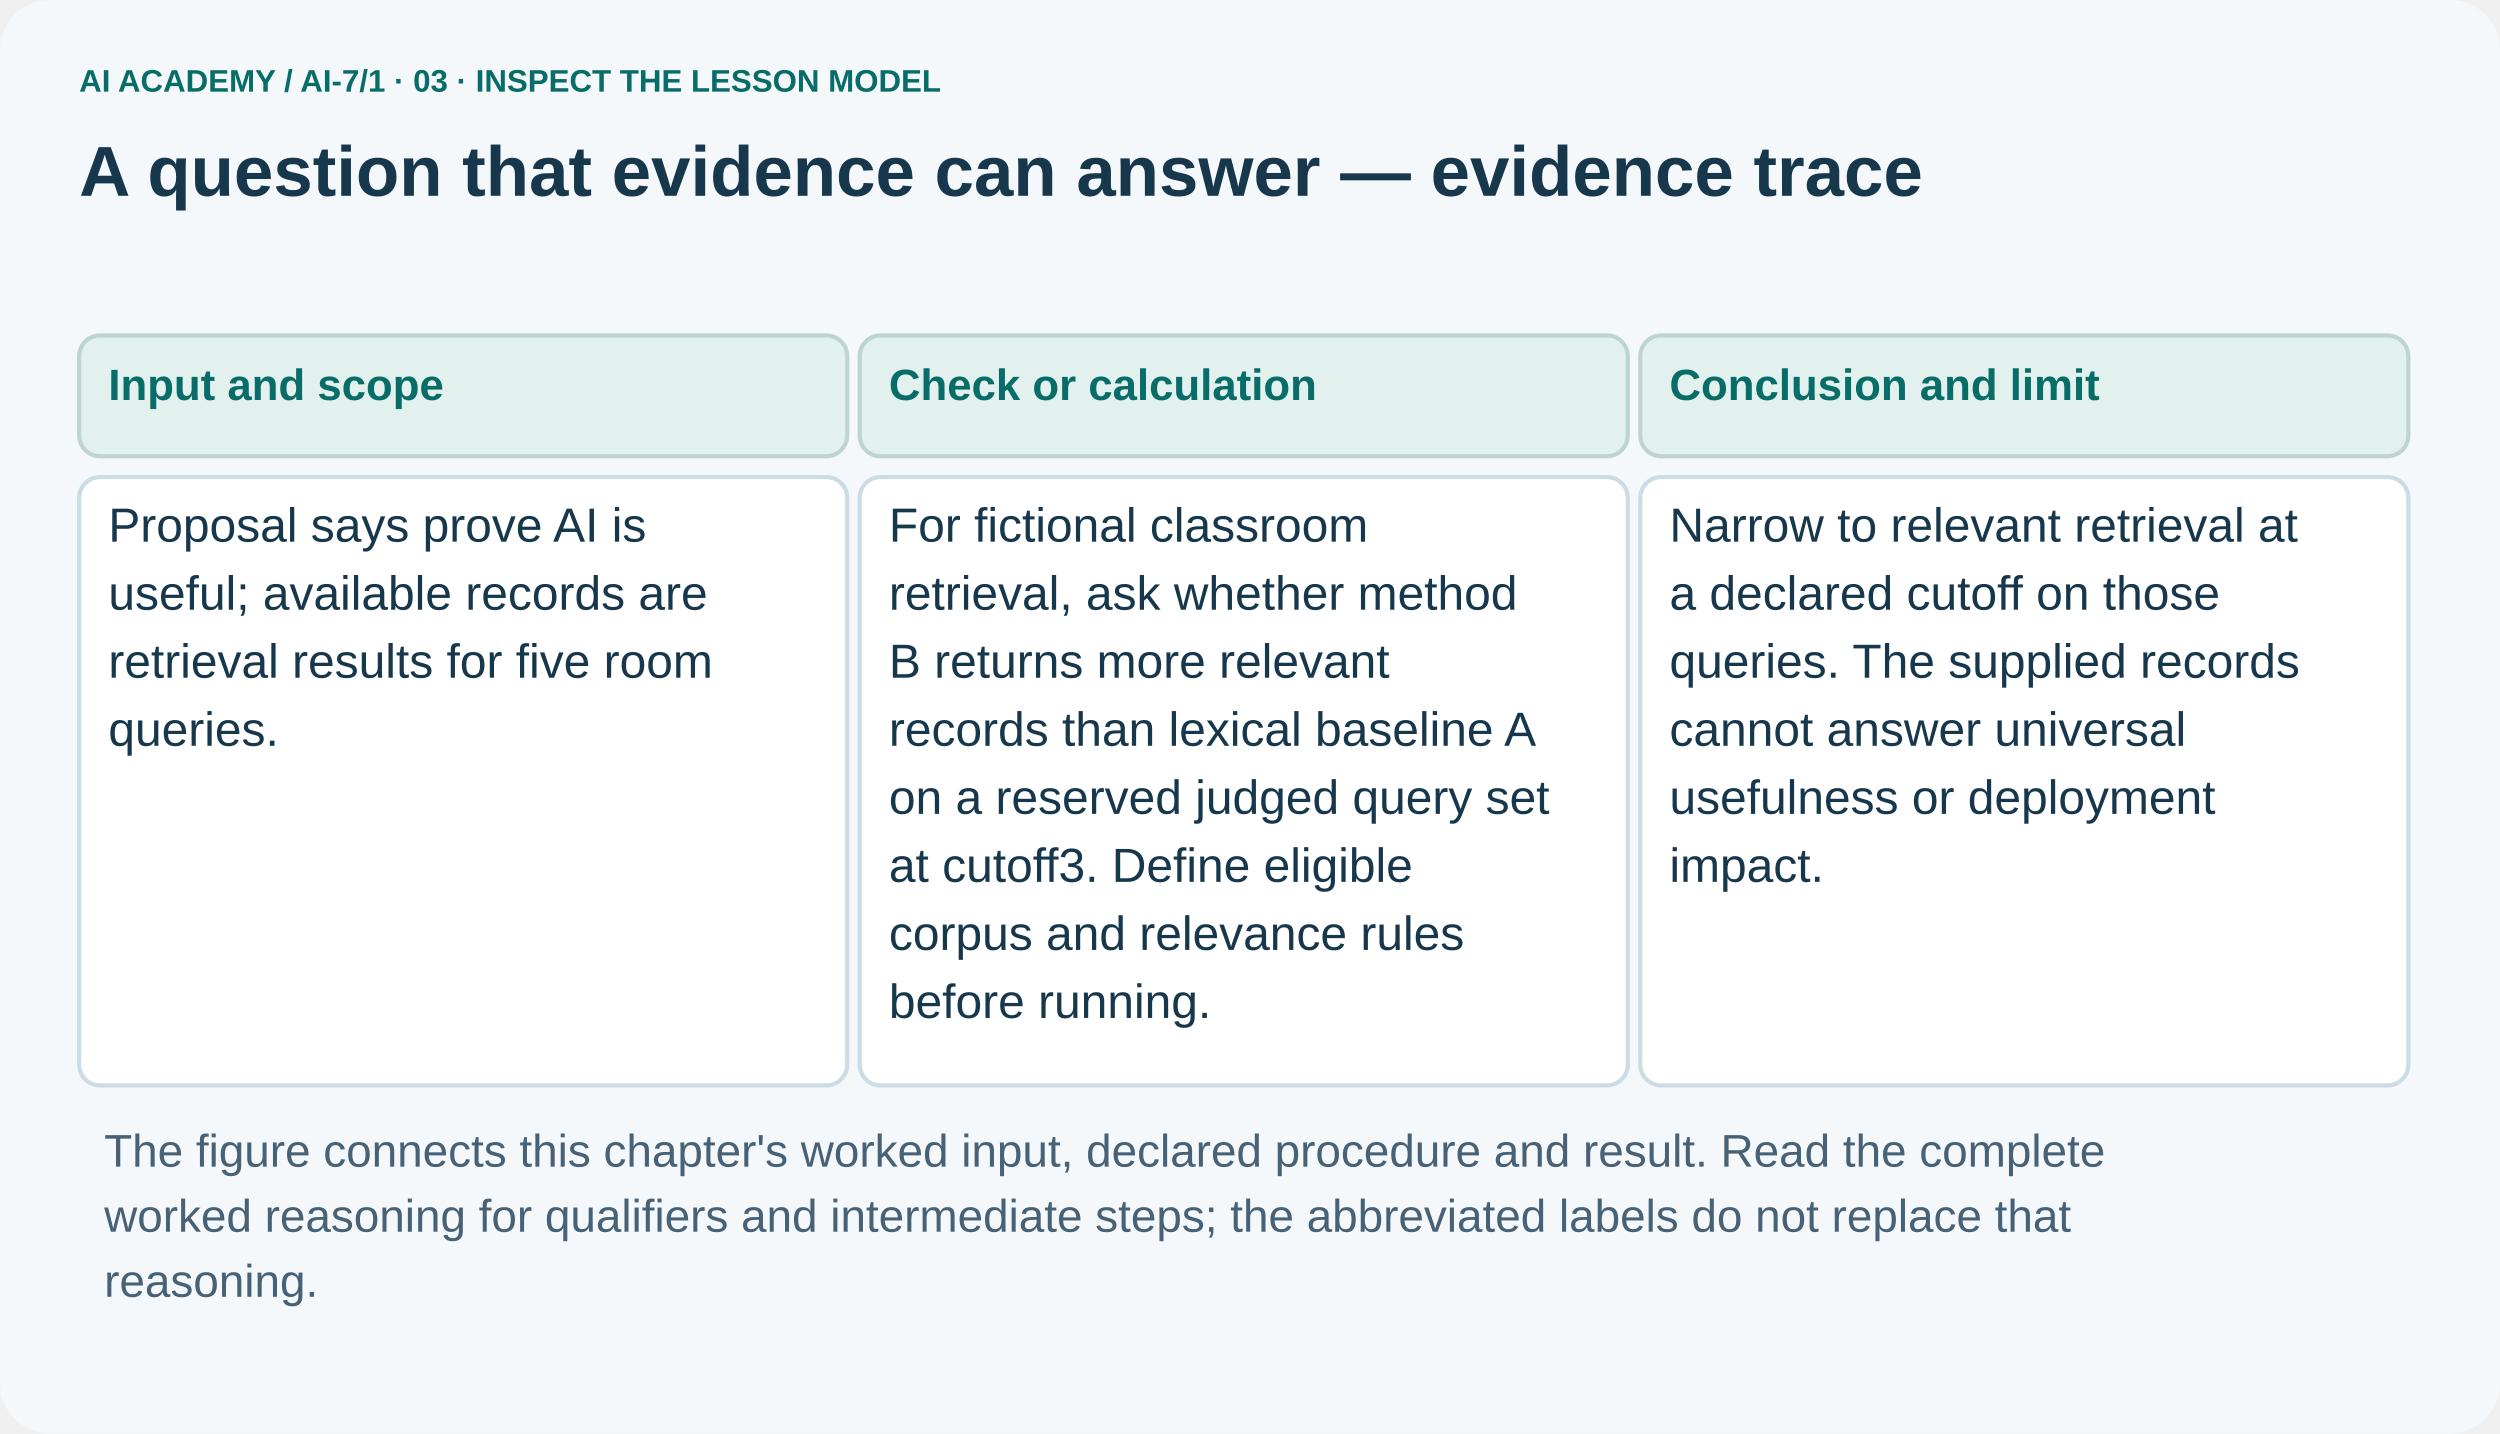
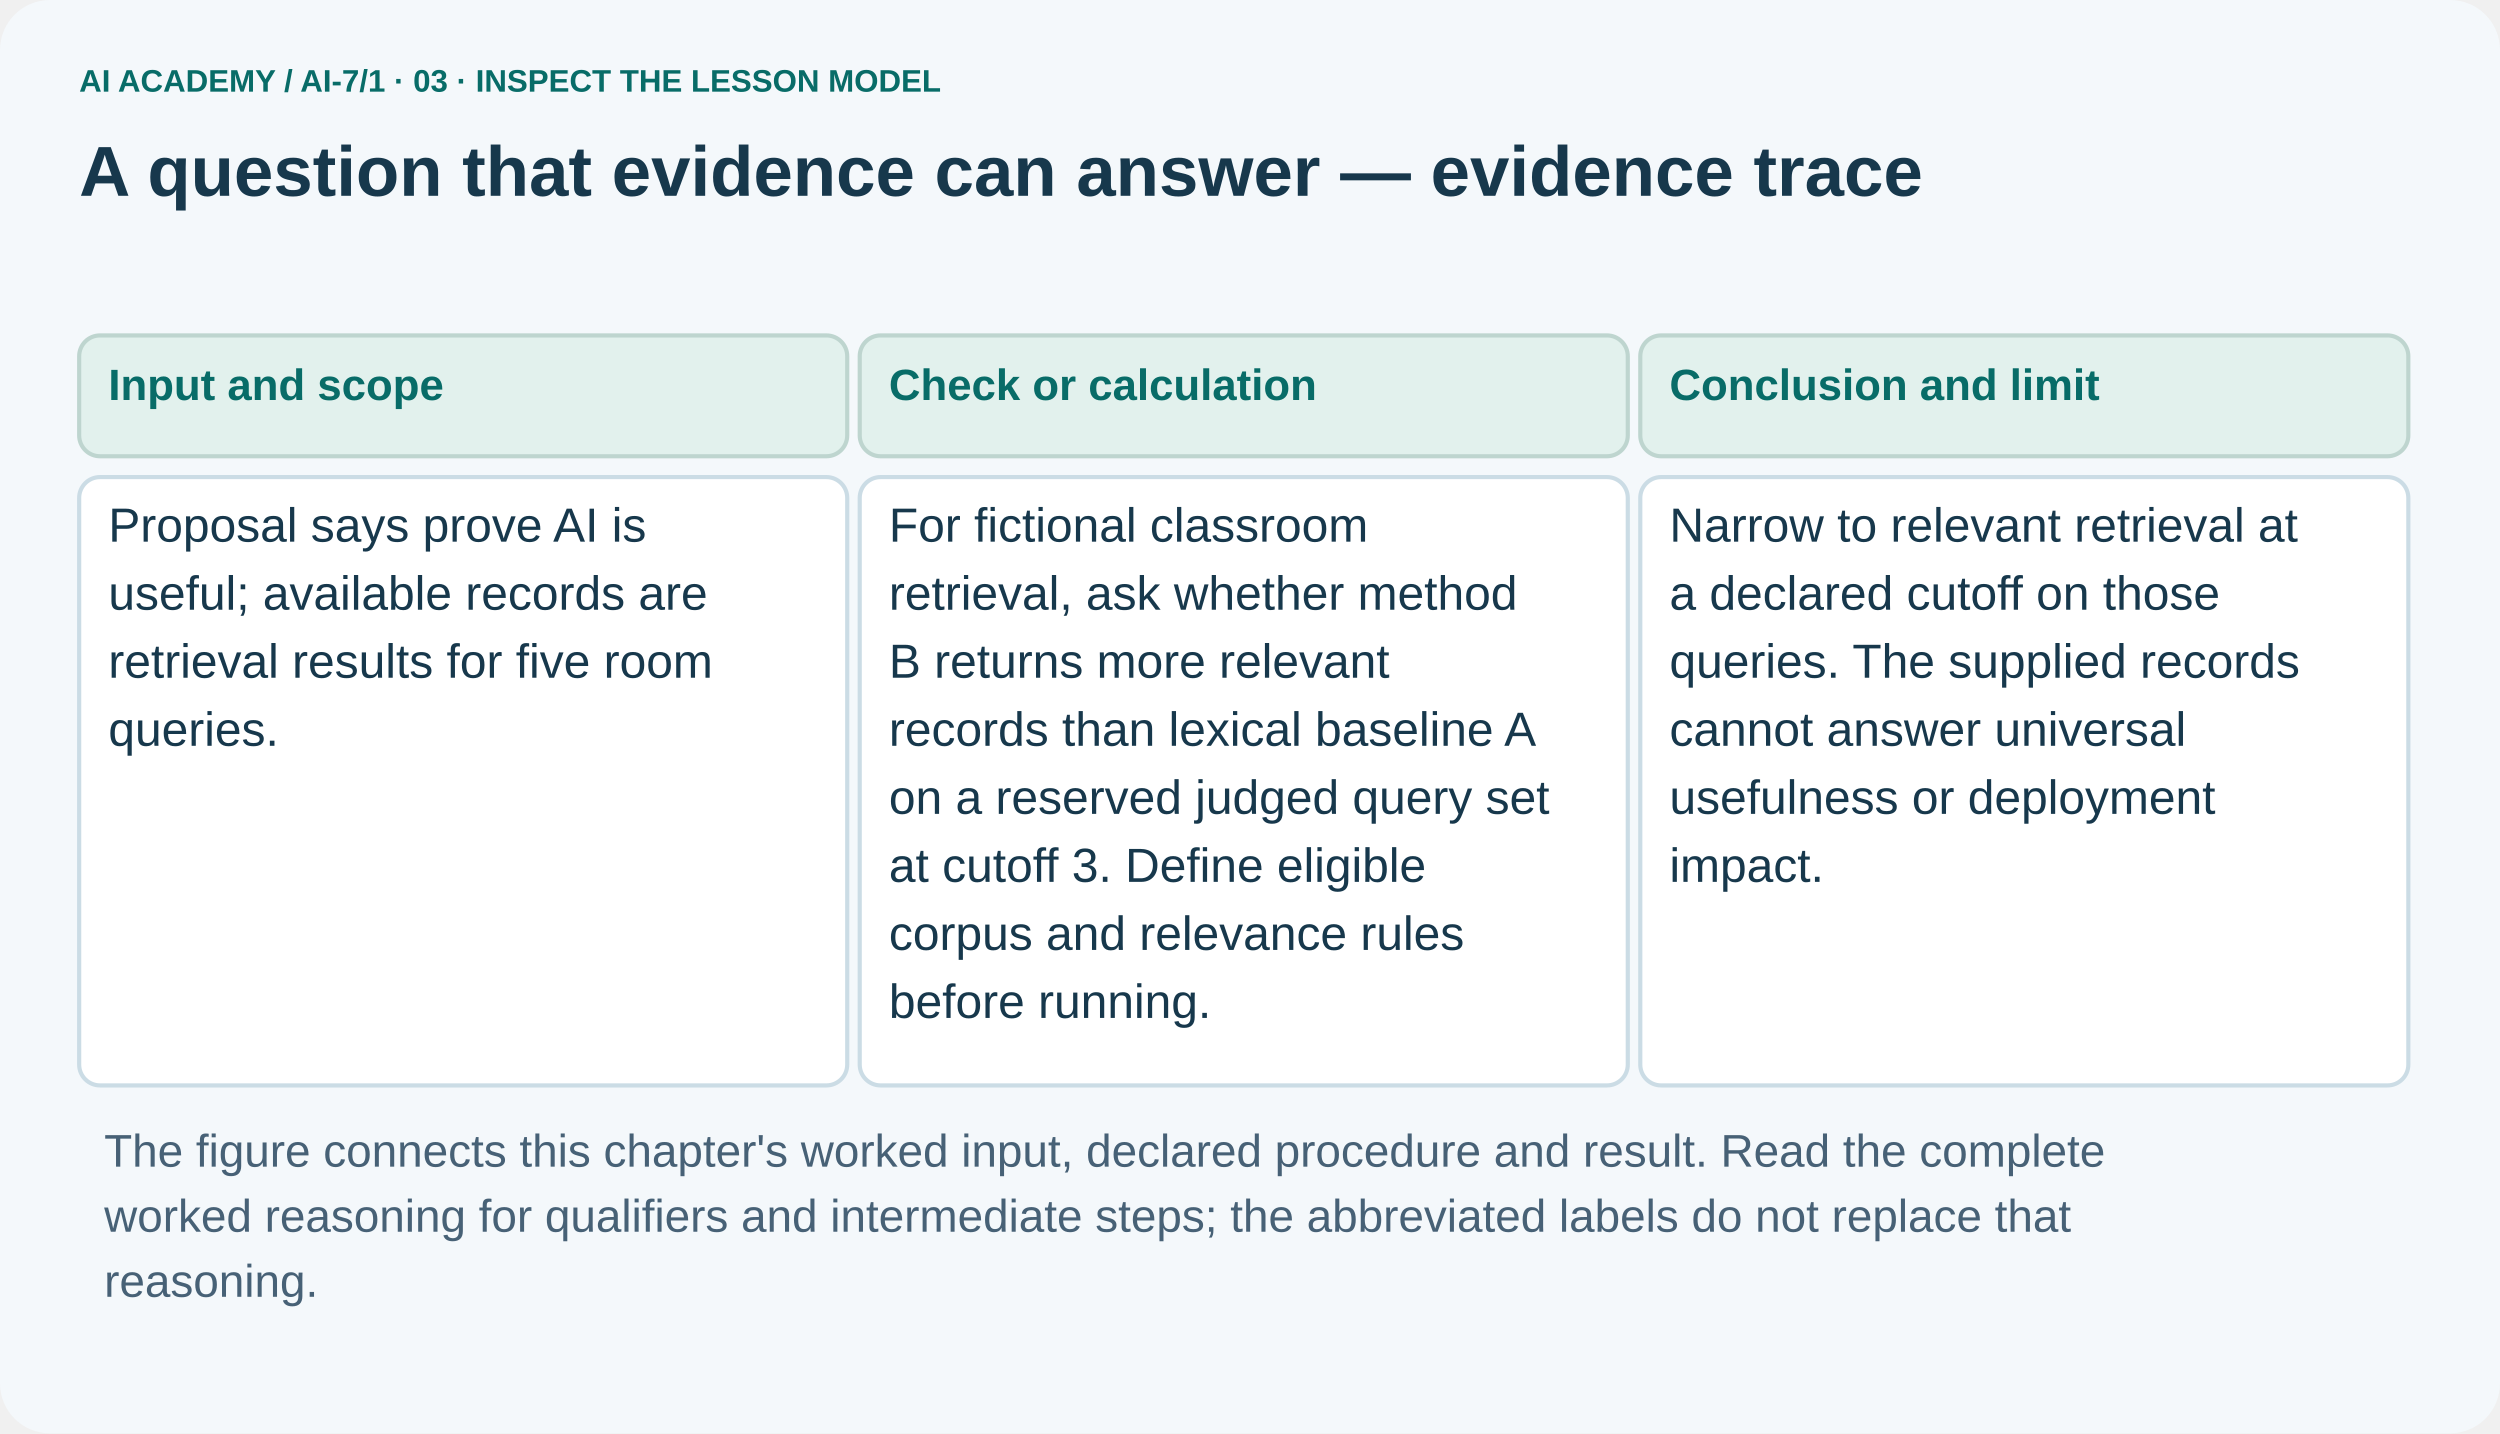
<svg xmlns="http://www.w3.org/2000/svg" width="1200" height="688" viewBox="0 0 1200 688" role="img" aria-labelledby="title desc">
  <defs>
    <marker id="arrow" viewBox="0 0 10 10" refX="9" refY="5" markerWidth="8" markerHeight="8" orient="auto">
      <path d="M0 0L10 5L0 10" fill="#7892a4" />
    </marker>
  </defs>
  <rect width="1200" height="688" rx="24" fill="#f4f8fb" />
  <g font-family="Arial, Helvetica, sans-serif">
    <text x="38" y="44" fill="#086c68" font-size="15" font-weight="750">
      <tspan x="38" dy="0">AI ACADEMY / AI-7/1 · 03 · INSPECT THE LESSON MODEL</tspan>
    </text>
    <text x="38" y="94" fill="#17384c" font-size="34" font-weight="750">
      <tspan x="38" dy="0">A question that evidence can answer — evidence trace</tspan>
    </text>
    <rect x="38.0" y="161" width="368.667" height="58" rx="10" fill="#e2f1ed" stroke="#bed5cf" stroke-width="2" />
    <text x="52.0" y="192" fill="#086c68" font-size="21" font-weight="750">
      <tspan x="52.0" dy="0">Input and scope</tspan>
    </text>
    <rect x="412.667" y="161" width="368.667" height="58" rx="10" fill="#e2f1ed" stroke="#bed5cf" stroke-width="2" />
    <text x="426.667" y="192" fill="#086c68" font-size="21" font-weight="750">
      <tspan x="426.667" dy="0">Check or calculation</tspan>
    </text>
    <rect x="787.333" y="161" width="368.667" height="58" rx="10" fill="#e2f1ed" stroke="#bed5cf" stroke-width="2" />
    <text x="801.333" y="192" fill="#086c68" font-size="21" font-weight="750">
      <tspan x="801.333" dy="0">Conclusion and limit</tspan>
    </text>
    <rect x="38.0" y="229" width="368.667" height="292" rx="10" fill="#fff" stroke="#cbdce5" stroke-width="2" />
    <text x="52.0" y="260" fill="#17384c" font-size="23" font-weight="500">
      <tspan x="52.0" dy="0">Proposal says prove AI is</tspan>
      <tspan x="52.0" dy="32.66">useful; available records are</tspan>
      <tspan x="52.0" dy="32.66">retrieval results for five room</tspan>
      <tspan x="52.0" dy="32.66">queries.</tspan>
    </text>
    <rect x="412.667" y="229" width="368.667" height="292" rx="10" fill="#fff" stroke="#cbdce5" stroke-width="2" />
    <text x="426.667" y="260" fill="#17384c" font-size="23" font-weight="500">
      <tspan x="426.667" dy="0">For fictional classroom</tspan>
      <tspan x="426.667" dy="32.66">retrieval, ask whether method</tspan>
      <tspan x="426.667" dy="32.66">B returns more relevant</tspan>
      <tspan x="426.667" dy="32.66">records than lexical baseline A</tspan>
      <tspan x="426.667" dy="32.66">on a reserved judged query set</tspan>
-       <tspan x="426.667" dy="32.66">at cutoff3. Define eligible</tspan>
+       <tspan x="426.667" dy="32.66">at cutoff 3. Define eligible</tspan>
      <tspan x="426.667" dy="32.66">corpus and relevance rules</tspan>
      <tspan x="426.667" dy="32.66">before running.</tspan>
    </text>
    <rect x="787.333" y="229" width="368.667" height="292" rx="10" fill="#fff" stroke="#cbdce5" stroke-width="2" />
    <text x="801.333" y="260" fill="#17384c" font-size="23" font-weight="500">
      <tspan x="801.333" dy="0">Narrow to relevant retrieval at</tspan>
      <tspan x="801.333" dy="32.66">a declared cutoff on those</tspan>
      <tspan x="801.333" dy="32.66">queries. The supplied records</tspan>
      <tspan x="801.333" dy="32.66">cannot answer universal</tspan>
      <tspan x="801.333" dy="32.66">usefulness or deployment</tspan>
      <tspan x="801.333" dy="32.66">impact.</tspan>
    </text>
    <text x="50" y="560" fill="#476176" font-size="22" font-weight="500">
      <tspan x="50" dy="0">The figure connects this chapter's worked input, declared procedure and result. Read the complete</tspan>
      <tspan x="50" dy="31.24">worked reasoning for qualifiers and intermediate steps; the abbreviated labels do not replace that</tspan>
      <tspan x="50" dy="31.24">reasoning.</tspan>
    </text>
  </g>
</svg>
